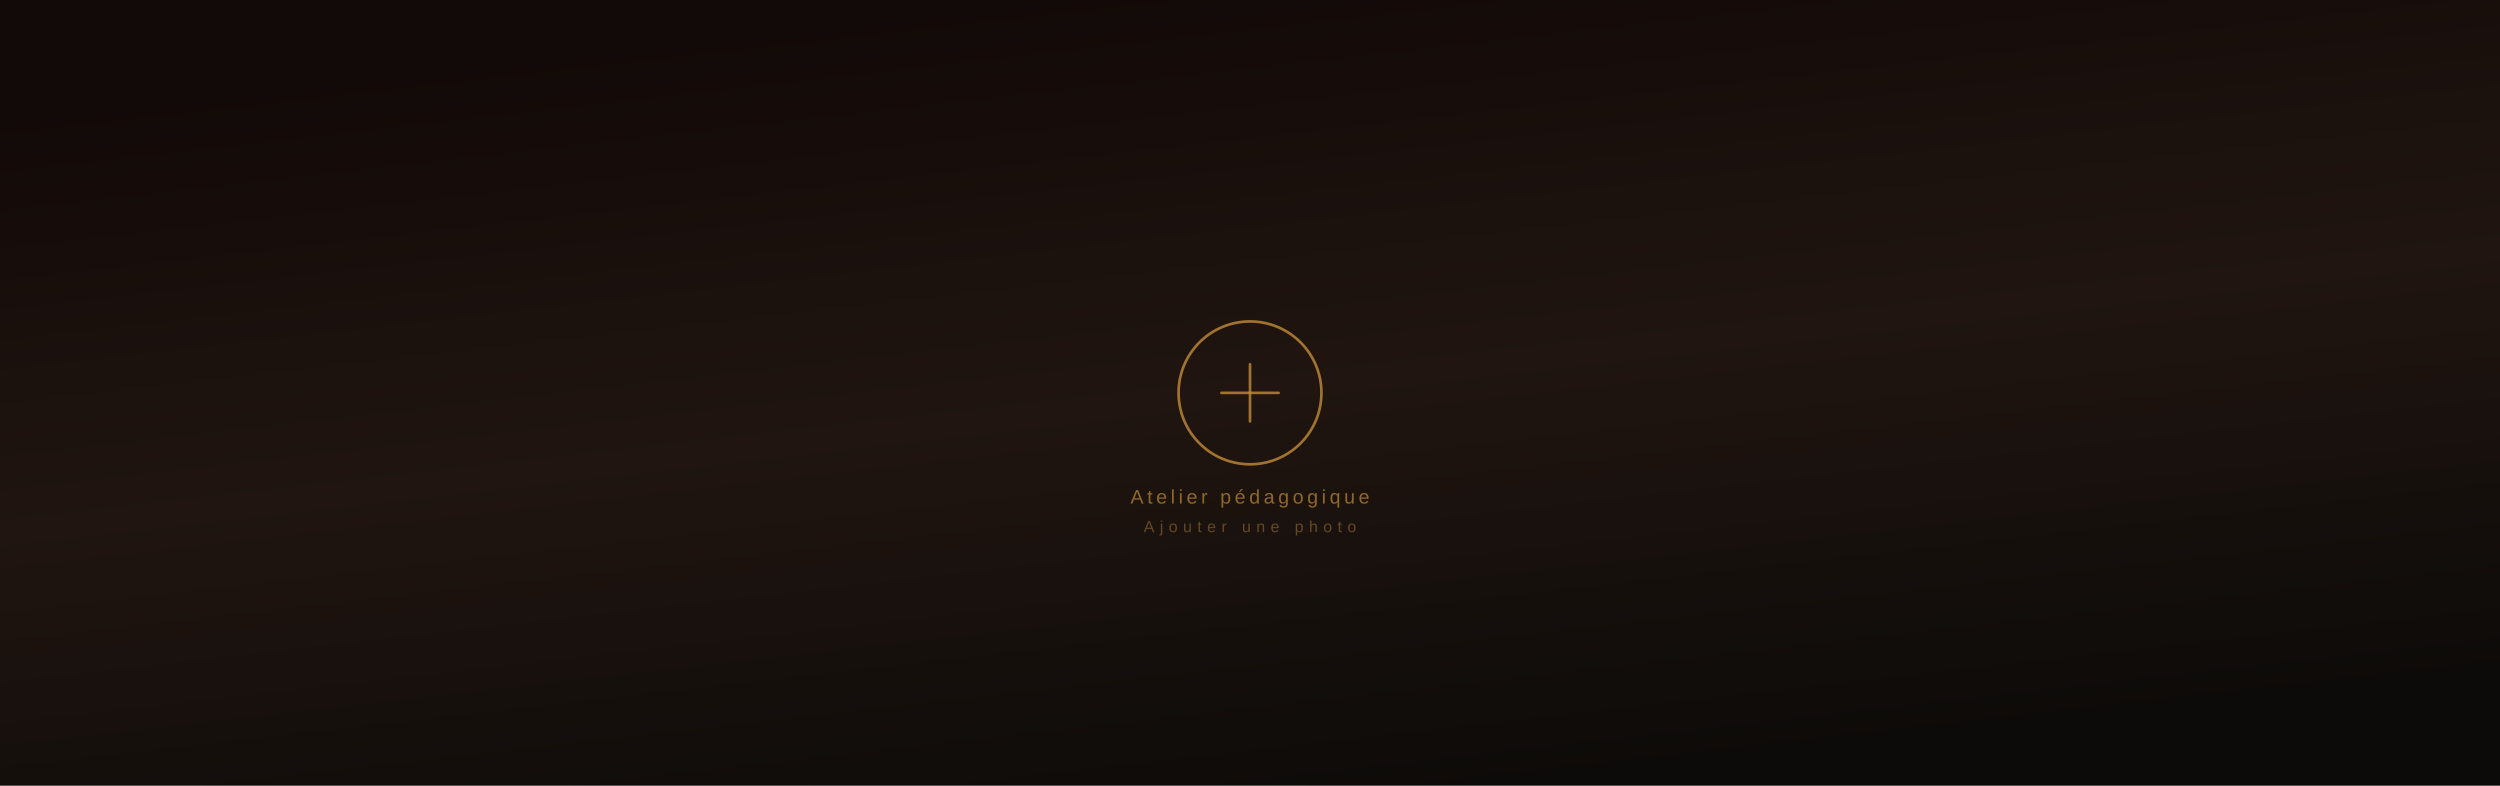
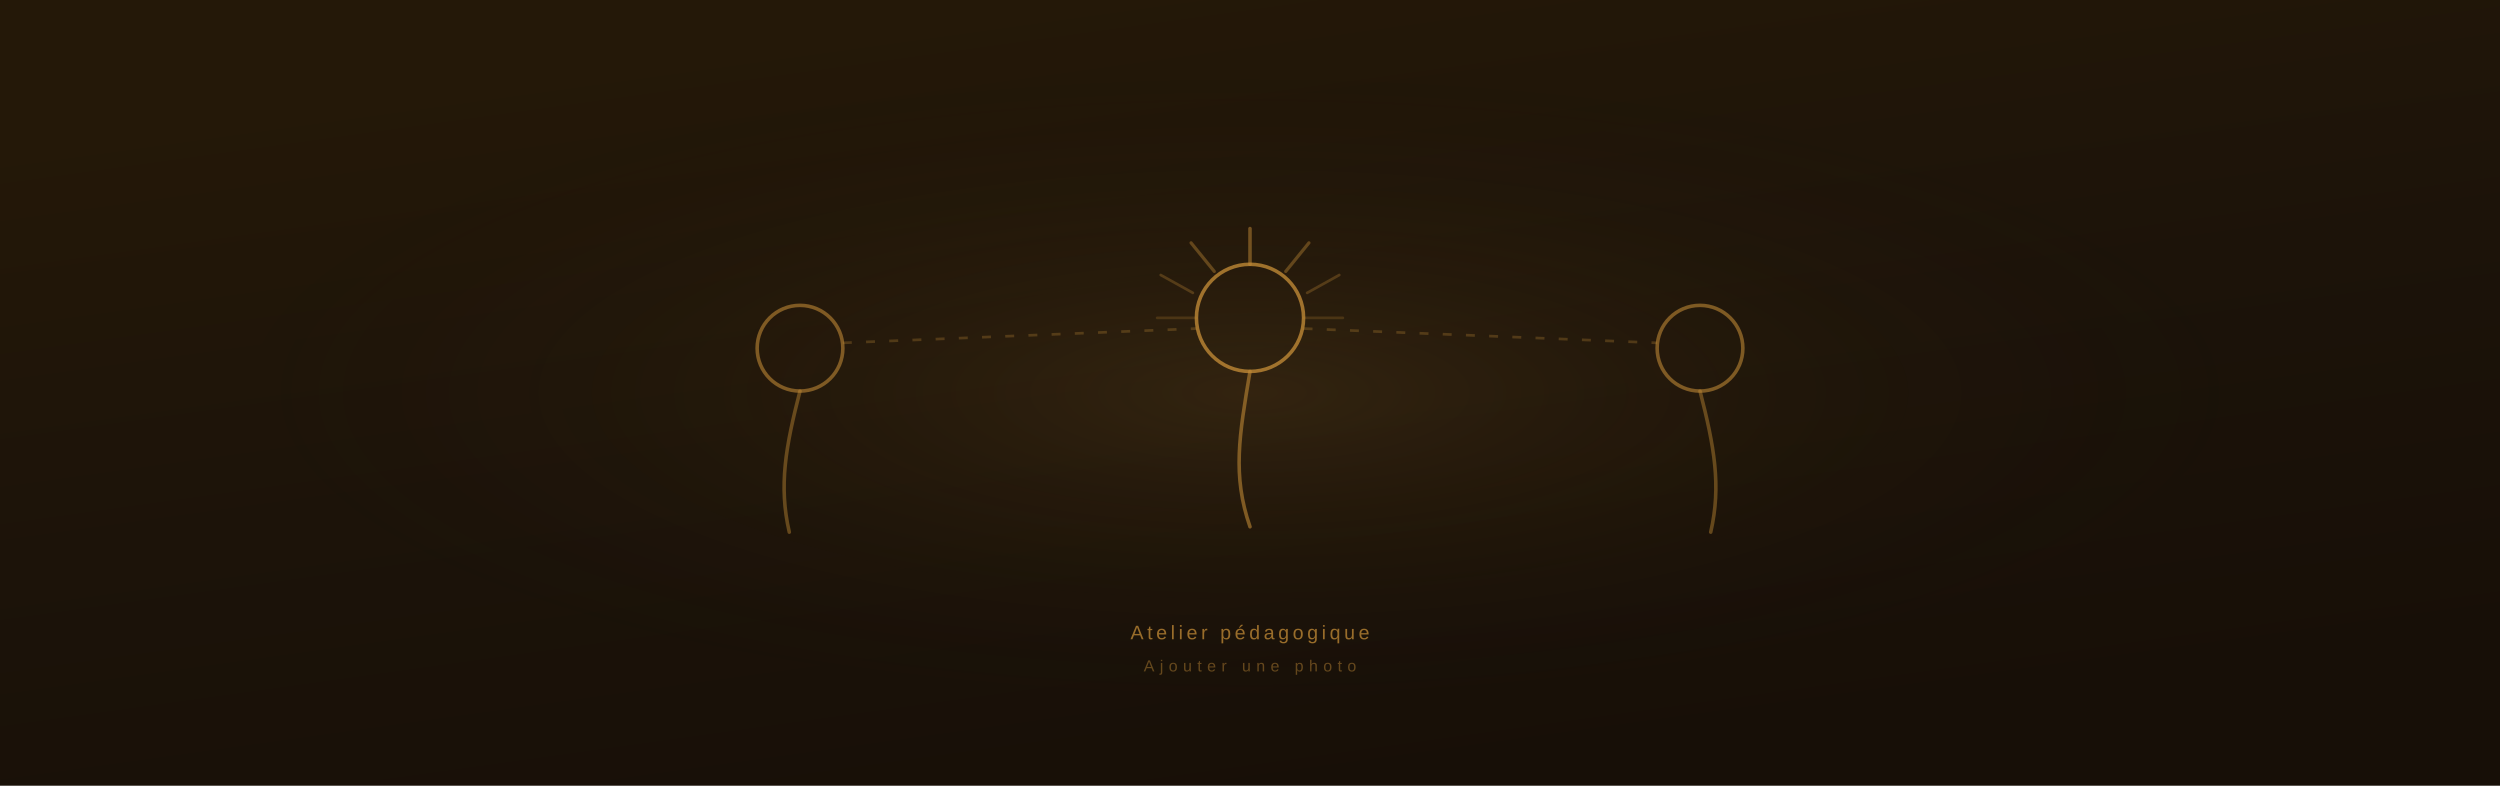
<svg xmlns="http://www.w3.org/2000/svg" viewBox="0 0 1400 440">
  <defs>
-     <linearGradient id="bg" x1="32.9%" y1="3.0%" x2="67.1%" y2="97.0%">
-       <stop offset="0%" stop-color="#120a08" />
-       <stop offset="50%" stop-color="#201510" />
-       <stop offset="100%" stop-color="#0d0b09" />
+     <linearGradient id="bg" x1="30%" y1="5%" x2="70%" y2="95%">
+       <stop offset="0%" stop-color="#241808" />
+       <stop offset="50%" stop-color="#1c1309" />
+       <stop offset="100%" stop-color="#170f07" />
    </linearGradient>
+     <radialGradient id="glow" cx="50%" cy="50%" r="44%">
+       <stop offset="0%" stop-color="rgba(194,139,54,0.14)" />
+       <stop offset="100%" stop-color="transparent" />
+     </radialGradient>
  </defs>
  <rect width="1400" height="440" fill="url(#bg)" />
-   <circle cx="700" cy="220" r="40" fill="none" stroke="rgba(194,139,54,0.8)" stroke-width="1.5" />
-   <line x1="684" y1="220" x2="716" y2="220" stroke="rgba(194,139,54,0.8)" stroke-width="1.5" stroke-linecap="round" />
-   <line x1="700" y1="204" x2="700" y2="236" stroke="rgba(194,139,54,0.8)" stroke-width="1.5" stroke-linecap="round" />
-   <text x="700" y="282" text-anchor="middle" font-family="Arial,sans-serif" font-size="11" font-weight="400" letter-spacing="2" fill="rgba(194,139,54,0.7)">Atelier pédagogique</text>
-   <text x="700" y="298" text-anchor="middle" font-family="Arial,sans-serif" font-size="9" font-weight="300" letter-spacing="3" fill="rgba(194,139,54,0.45)">Ajouter une photo</text>
+   <rect width="1400" height="440" fill="url(#glow)" />
+   <circle cx="448" cy="195" r="24" fill="none" stroke="rgba(194,139,54,0.58)" stroke-width="2" />
+   <path d="M 448 219 C 440 250, 436 272, 442 298" fill="none" stroke="rgba(194,139,54,0.44)" stroke-width="2" stroke-linecap="round" />
+   <circle cx="700" cy="178" r="30" fill="none" stroke="rgba(194,139,54,0.78)" stroke-width="2" />
+   <path d="M 700 208 C 694 244, 690 266, 700 295" fill="none" stroke="rgba(194,139,54,0.58)" stroke-width="2" stroke-linecap="round" />
+   <line x1="700" y1="148" x2="700" y2="128" stroke="rgba(194,139,54,0.5)" stroke-width="2" stroke-linecap="round" />
+   <line x1="720" y1="152" x2="733" y2="136" stroke="rgba(194,139,54,0.4)" stroke-width="1.8" stroke-linecap="round" />
+   <line x1="680" y1="152" x2="667" y2="136" stroke="rgba(194,139,54,0.4)" stroke-width="1.8" stroke-linecap="round" />
+   <line x1="732" y1="164" x2="750" y2="154" stroke="rgba(194,139,54,0.3)" stroke-width="1.5" stroke-linecap="round" />
+   <line x1="668" y1="164" x2="650" y2="154" stroke="rgba(194,139,54,0.3)" stroke-width="1.5" stroke-linecap="round" />
+   <line x1="730" y1="178" x2="752" y2="178" stroke="rgba(194,139,54,0.22)" stroke-width="1.5" stroke-linecap="round" />
+   <line x1="670" y1="178" x2="648" y2="178" stroke="rgba(194,139,54,0.22)" stroke-width="1.5" stroke-linecap="round" />
+   <circle cx="952" cy="195" r="24" fill="none" stroke="rgba(194,139,54,0.58)" stroke-width="2" />
+   <path d="M 952 219 C 960 250, 964 272, 958 298" fill="none" stroke="rgba(194,139,54,0.44)" stroke-width="2" stroke-linecap="round" />
+   <line x1="472" y1="192" x2="670" y2="184" stroke="rgba(194,139,54,0.28)" stroke-width="1.5" stroke-dasharray="5 8" />
+   <line x1="730" y1="184" x2="928" y2="192" stroke="rgba(194,139,54,0.28)" stroke-width="1.5" stroke-dasharray="5 8" />
+   <text x="700" y="358" text-anchor="middle" font-family="Arial,sans-serif" font-size="11" font-weight="400" letter-spacing="2" fill="rgba(194,139,54,0.75)">Atelier pédagogique</text>
+   <text x="700" y="376" text-anchor="middle" font-family="Arial,sans-serif" font-size="9" font-weight="300" letter-spacing="3" fill="rgba(194,139,54,0.45)">Ajouter une photo</text>
</svg>
